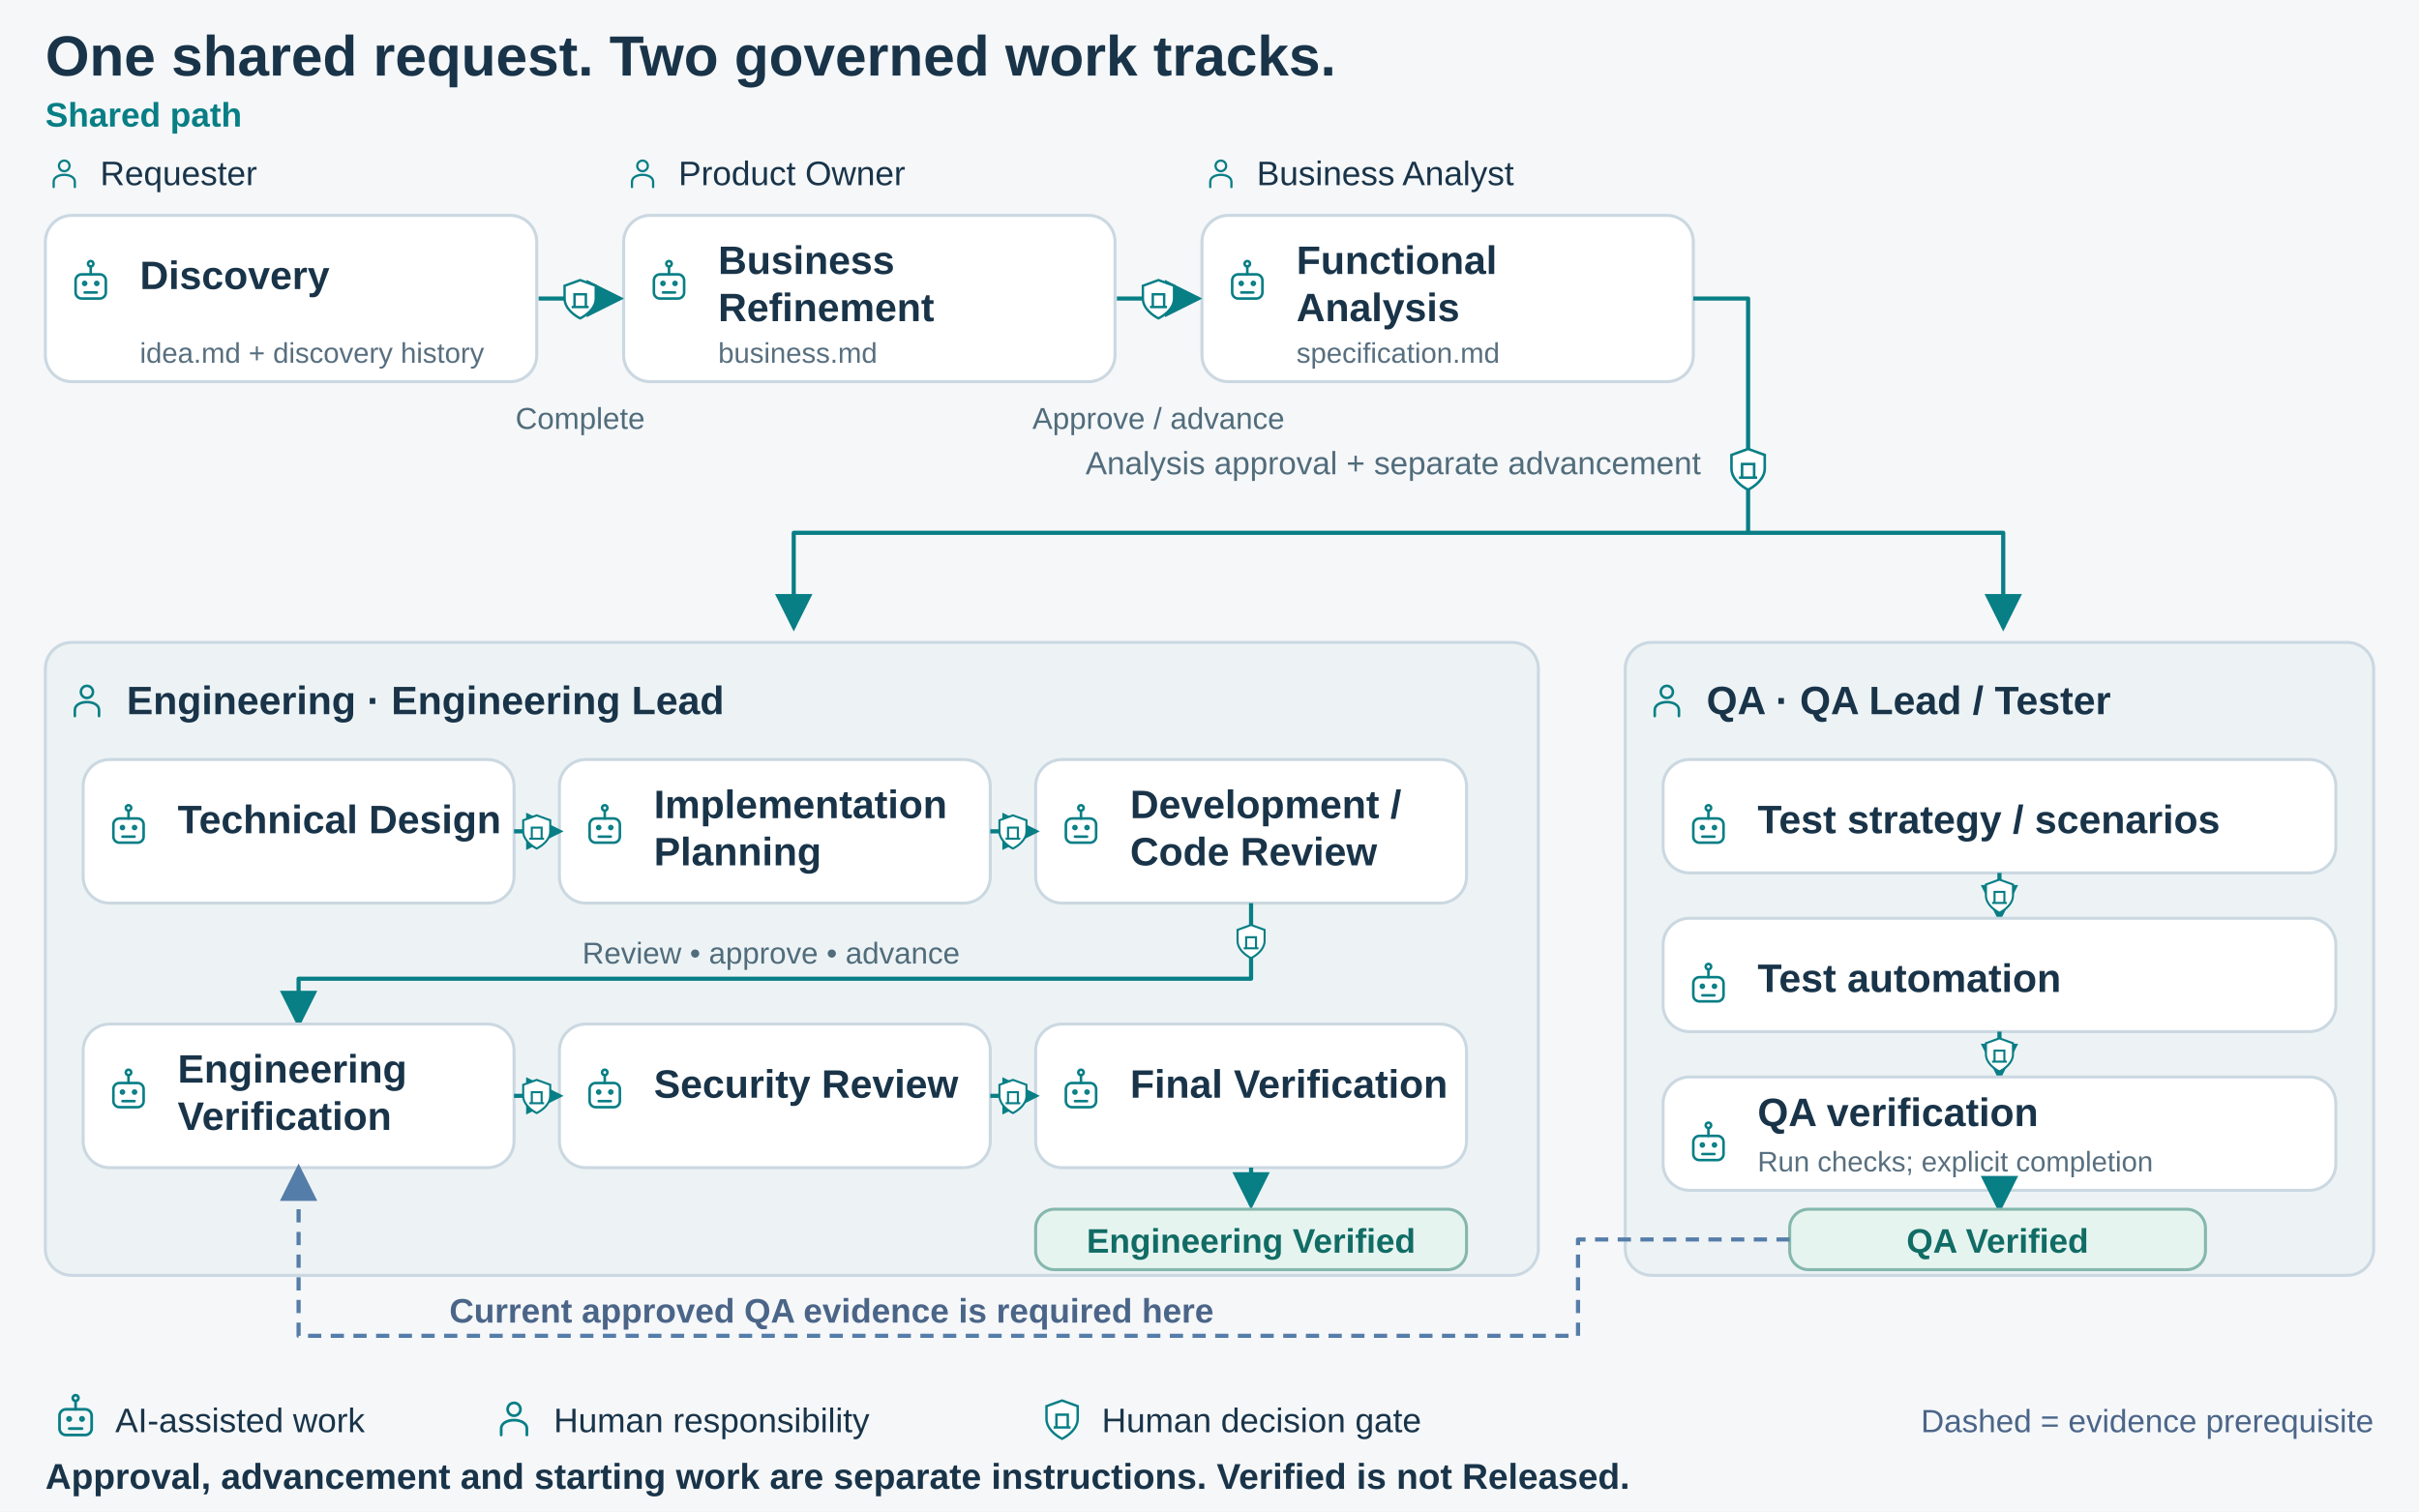
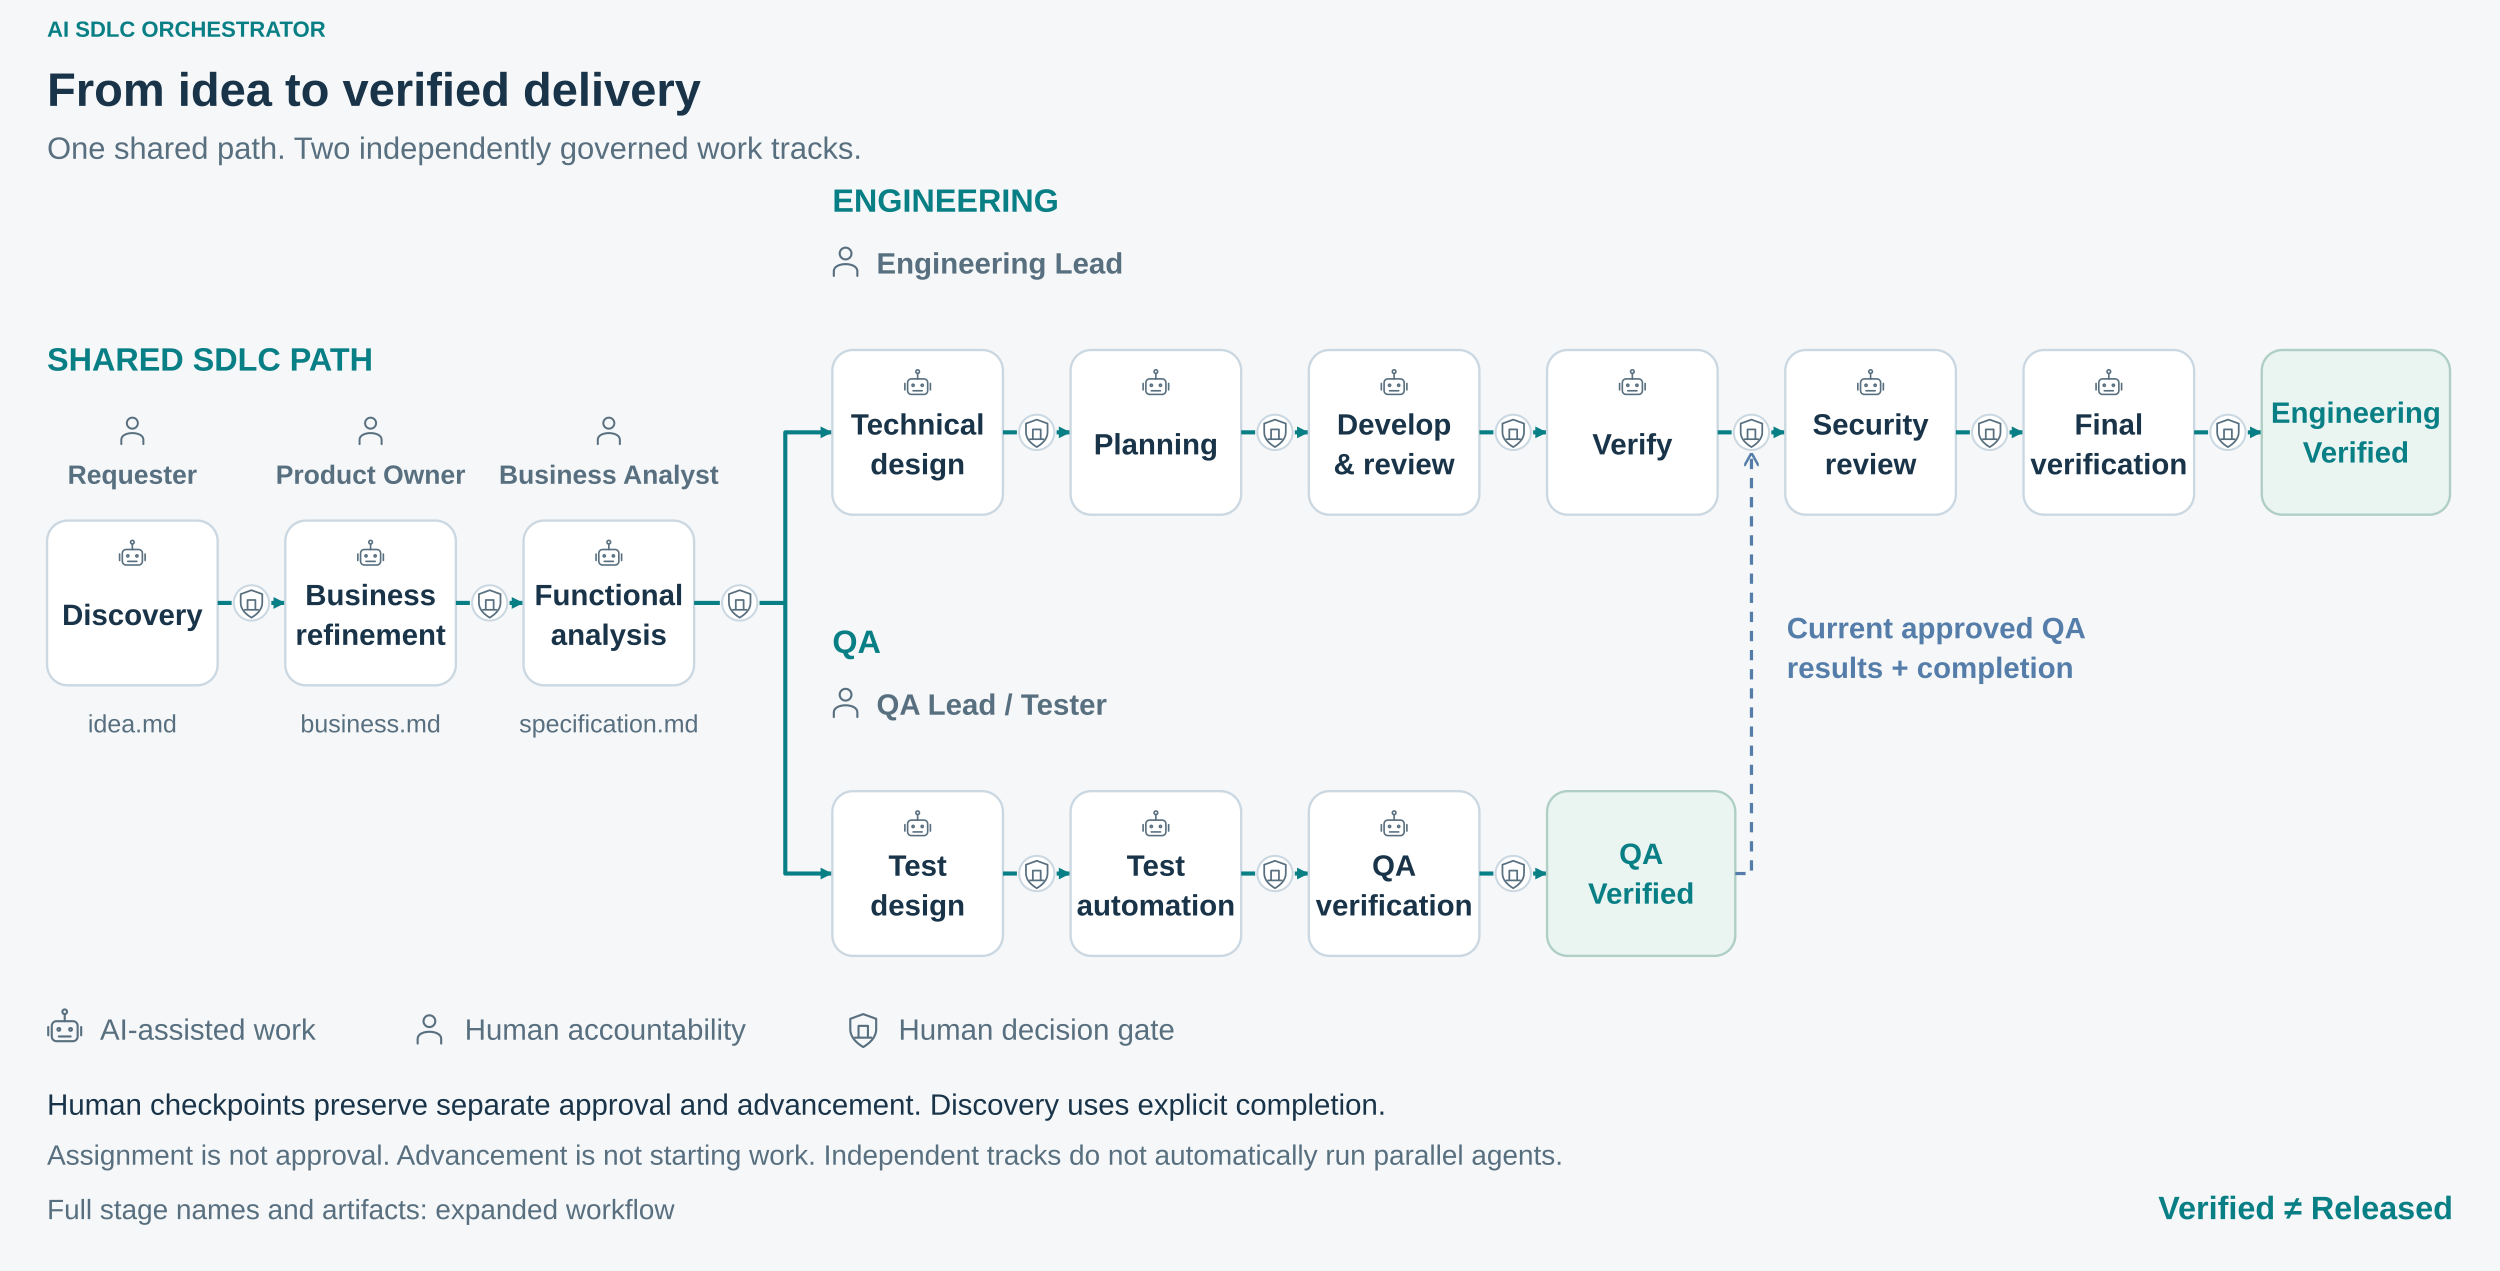
- <svg xmlns="http://www.w3.org/2000/svg" width="1280" height="800" viewBox="0 0 1280 800" role="img" aria-labelledby="title desc">
+ <svg xmlns="http://www.w3.org/2000/svg" width="1700" height="864" viewBox="0 0 1700 864" role="img" aria-labelledby="overview-title overview-desc">
  <defs>
-     <marker id="arrow" markerWidth="9" markerHeight="9" refX="8" refY="4.5" orient="auto">
-       <path d="M0 0L9 4.5L0 9Z" fill="#087e85" />
+     <marker id="overview-arrow" markerUnits="userSpaceOnUse" markerWidth="8" markerHeight="8" refX="8" refY="4" orient="auto">
+       <path d="M0 0L8 4L0 8Z" fill="#087e85" />
    </marker>
-     <marker id="evidence" markerWidth="9" markerHeight="9" refX="8" refY="4.5" orient="auto">
-       <path d="M0 0L9 4.5L0 9Z" fill="#557da9" />
+     <marker id="overview-evidence" markerUnits="userSpaceOnUse" markerWidth="9" markerHeight="10" refX="9" refY="5" orient="auto">
+       <path d="M0 0L9 5L0 10" fill="none" stroke="#557da9" stroke-width="1.7" />
    </marker>
-     <g id="robot" fill="none" stroke="currentColor" stroke-width="1.7" stroke-linecap="round">
-       <rect x="-10" y="-6" width="20" height="16" rx="4" />
-       <path d="M0 -6V-11M-4 6H4" />
-       <circle cy="-13" r="1.8" />
-       <circle cx="-4" cy="0" r="1" />
-       <circle cx="4" cy="0" r="1" />
-     </g>
-     <g id="human" fill="none" stroke="currentColor" stroke-width="1.7" stroke-linecap="round">
-       <circle cy="-6" r="4" />
-       <path d="M-8 10V6C-8 -1 8 -1 8 6V10" />
-     </g>
-     <g id="gate" stroke="#087e85" stroke-width="1.7" fill="#fff">
-       <path d="M0 -13L11 -9V0C11 7 4 12 0 14C-4 12 -11 7 -11 0V-9Z" />
-       <path d="M-4 6V-3H4V6M-6 6H6" fill="none" />
+     <g id="overview-robot" fill="none" stroke="#586f7f" stroke-width="1.8" stroke-linecap="round" stroke-linejoin="round">
+       <rect x="-11" y="-7" width="22" height="17" rx="4" />
+       <path d="M0 -7V-13M-14 -2V5M14 -2V5M-5 6H5" />
+       <circle cy="-15" r="2" />
+       <circle cx="-5" r="1.2" />
+       <circle cx="5" r="1.2" />
+     </g>
+     <g id="overview-human" fill="none" stroke="#586f7f" stroke-width="1.8" stroke-linecap="round">
+       <circle cy="-7" r="5" />
+       <path d="M-10 12V8C-10 0 10 0 10 8V12" />
+     </g>
+     <g id="overview-shield" fill="none" stroke="#586f7f" stroke-width="1.8" stroke-linecap="round" stroke-linejoin="round">
+       <path d="M0 -13L11 -9V0C11 7 5 12 0 15C-5 12 -11 7 -11 0V-9Z" />
+       <path d="M-4 7V-3H4V7M-7 7H7" />
    </g>
  </defs>
-   <rect width="1280" height="800" fill="#f5f7f9" />
-   <g font-family="Arial, Helvetica, sans-serif" fill="#193449">
-     <text x="24" y="40" font-size="30" font-weight="700" fill="#193449" text-anchor="start">One shared request. Two governed work tracks.</text>
-     <text x="24" y="67" font-size="18" font-weight="700" fill="#087e85" text-anchor="start">Shared path</text>
-     <use href="#human" transform="translate(34 92) scale(0.7)" color="#087e85" />
-     <text x="53" y="98" font-size="18" font-weight="400" fill="#193449" text-anchor="start">Requester</text>
-     <rect x="24" y="114" width="260" height="88" rx="14" fill="#fff" stroke="#cbd8e1" stroke-width="1.6" />
-     <use href="#robot" transform="translate(48 150) scale(0.8)" color="#087e85" />
-     <text x="74" y="153" font-size="21" font-weight="700" fill="#193449" text-anchor="start">Discovery</text>
-     <text x="74" y="192" font-size="15" font-weight="400" fill="#586f7f" text-anchor="start">idea.md + discovery history</text>
-     <use href="#human" transform="translate(340 92) scale(0.7)" color="#087e85" />
-     <text x="359" y="98" font-size="18" font-weight="400" fill="#193449" text-anchor="start">Product Owner</text>
-     <rect x="330" y="114" width="260" height="88" rx="14" fill="#fff" stroke="#cbd8e1" stroke-width="1.6" />
-     <use href="#robot" transform="translate(354 150) scale(0.8)" color="#087e85" />
-     <text x="380" y="145" font-size="21" font-weight="700" fill="#193449" text-anchor="start">Business</text>
-     <text x="380" y="170" font-size="21" font-weight="700" fill="#193449" text-anchor="start">Refinement</text>
-     <text x="380" y="192" font-size="15" font-weight="400" fill="#586f7f" text-anchor="start">business.md</text>
-     <use href="#human" transform="translate(646 92) scale(0.7)" color="#087e85" />
-     <text x="665" y="98" font-size="18" font-weight="400" fill="#193449" text-anchor="start">Business Analyst</text>
-     <rect x="636" y="114" width="260" height="88" rx="14" fill="#fff" stroke="#cbd8e1" stroke-width="1.6" />
-     <use href="#robot" transform="translate(660 150) scale(0.8)" color="#087e85" />
-     <text x="686" y="145" font-size="21" font-weight="700" fill="#193449" text-anchor="start">Functional</text>
-     <text x="686" y="170" font-size="21" font-weight="700" fill="#193449" text-anchor="start">Analysis</text>
-     <text x="686" y="192" font-size="15" font-weight="400" fill="#586f7f" text-anchor="start">specification.md</text>
-     <path d="M285 158H328" fill="none" stroke="#087e85" stroke-width="2.2" stroke-linejoin="round" marker-end="url(#arrow)" />
-     <use href="#gate" transform="translate(307 158) scale(0.75)" color="#087e85" />
-     <text x="307" y="227" font-size="16" font-weight="400" fill="#516c7b" text-anchor="middle">Complete</text>
-     <path d="M591 158H634" fill="none" stroke="#087e85" stroke-width="2.2" stroke-linejoin="round" marker-end="url(#arrow)" />
-     <use href="#gate" transform="translate(613 158) scale(0.75)" color="#087e85" />
-     <text x="613" y="227" font-size="16" font-weight="400" fill="#516c7b" text-anchor="middle">Approve / advance</text>
-     <path d="M896 158H925V282H420V332" fill="none" stroke="#087e85" stroke-width="2.2" stroke-linejoin="round" marker-end="url(#arrow)" />
-     <path d="M925 282H1060V332" fill="none" stroke="#087e85" stroke-width="2.2" stroke-linejoin="round" marker-end="url(#arrow)" />
-     <use href="#gate" transform="translate(925 248) scale(0.8)" color="#087e85" />
-     <text x="900" y="251" font-size="17" font-weight="400" fill="#516c7b" text-anchor="end">Analysis approval + separate advancement</text>
-     <rect x="24" y="340" width="790" height="335" rx="14" fill="#edf3f5" stroke="#cbd8e1" stroke-width="1.6" />
-     <rect x="860" y="340" width="396" height="335" rx="14" fill="#edf3f5" stroke="#cbd8e1" stroke-width="1.6" />
-     <use href="#human" transform="translate(46 371) scale(0.8)" color="#087e85" />
-     <text x="67" y="378" font-size="21" font-weight="700" fill="#193449" text-anchor="start">Engineering · Engineering Lead</text>
-     <use href="#human" transform="translate(882 371) scale(0.8)" color="#087e85" />
-     <text x="903" y="378" font-size="21" font-weight="700" fill="#193449" text-anchor="start">QA · QA Lead / Tester</text>
-     <rect x="44" y="402" width="228" height="76" rx="14" fill="#fff" stroke="#cbd8e1" stroke-width="1.6" />
-     <use href="#robot" transform="translate(68 438) scale(0.8)" color="#087e85" />
-     <text x="94" y="441" font-size="21" font-weight="700" fill="#193449" text-anchor="start">Technical Design</text>
-     <rect x="296" y="402" width="228" height="76" rx="14" fill="#fff" stroke="#cbd8e1" stroke-width="1.6" />
-     <use href="#robot" transform="translate(320 438) scale(0.8)" color="#087e85" />
-     <text x="346" y="433" font-size="21" font-weight="700" fill="#193449" text-anchor="start">Implementation</text>
-     <text x="346" y="458" font-size="21" font-weight="700" fill="#193449" text-anchor="start">Planning</text>
-     <rect x="548" y="402" width="228" height="76" rx="14" fill="#fff" stroke="#cbd8e1" stroke-width="1.6" />
-     <use href="#robot" transform="translate(572 438) scale(0.8)" color="#087e85" />
-     <text x="598" y="433" font-size="21" font-weight="700" fill="#193449" text-anchor="start">Development /</text>
-     <text x="598" y="458" font-size="21" font-weight="700" fill="#193449" text-anchor="start">Code Review</text>
-     <path d="M272 440H296" fill="none" stroke="#087e85" stroke-width="2.2" stroke-linejoin="round" marker-end="url(#arrow)" />
-     <use href="#gate" transform="translate(284 440) scale(0.65)" color="#087e85" />
-     <path d="M524 440H548" fill="none" stroke="#087e85" stroke-width="2.2" stroke-linejoin="round" marker-end="url(#arrow)" />
-     <use href="#gate" transform="translate(536 440) scale(0.65)" color="#087e85" />
-     <path d="M662 478V518H158V542" fill="none" stroke="#087e85" stroke-width="2.2" stroke-linejoin="round" marker-end="url(#arrow)" />
-     <use href="#gate" transform="translate(662 498) scale(0.65)" color="#087e85" />
-     <text x="408" y="510" font-size="16" font-weight="400" fill="#516c7b" text-anchor="middle">Review • approve • advance</text>
-     <rect x="44" y="542" width="228" height="76" rx="14" fill="#fff" stroke="#cbd8e1" stroke-width="1.6" />
-     <use href="#robot" transform="translate(68 578) scale(0.8)" color="#087e85" />
-     <text x="94" y="573" font-size="21" font-weight="700" fill="#193449" text-anchor="start">Engineering</text>
-     <text x="94" y="598" font-size="21" font-weight="700" fill="#193449" text-anchor="start">Verification</text>
-     <rect x="296" y="542" width="228" height="76" rx="14" fill="#fff" stroke="#cbd8e1" stroke-width="1.6" />
-     <use href="#robot" transform="translate(320 578) scale(0.8)" color="#087e85" />
-     <text x="346" y="581" font-size="21" font-weight="700" fill="#193449" text-anchor="start">Security Review</text>
-     <rect x="548" y="542" width="228" height="76" rx="14" fill="#fff" stroke="#cbd8e1" stroke-width="1.6" />
-     <use href="#robot" transform="translate(572 578) scale(0.8)" color="#087e85" />
-     <text x="598" y="581" font-size="21" font-weight="700" fill="#193449" text-anchor="start">Final Verification</text>
-     <path d="M272 580H296" fill="none" stroke="#087e85" stroke-width="2.2" stroke-linejoin="round" marker-end="url(#arrow)" />
-     <use href="#gate" transform="translate(284 580) scale(0.65)" color="#087e85" />
-     <path d="M524 580H548" fill="none" stroke="#087e85" stroke-width="2.2" stroke-linejoin="round" marker-end="url(#arrow)" />
-     <use href="#gate" transform="translate(536 580) scale(0.65)" color="#087e85" />
-     <path d="M662 618V638" fill="none" stroke="#087e85" stroke-width="2.2" stroke-linejoin="round" marker-end="url(#arrow)" />
-     <rect x="548" y="640" width="228" height="32" rx="10" fill="#e6f4ef" stroke="#85b7ad" stroke-width="1.6" />
-     <text x="662.0" y="663" font-size="18" font-weight="700" fill="#116c65" text-anchor="middle">Engineering Verified</text>
-     <rect x="880" y="402" width="356" height="60" rx="14" fill="#fff" stroke="#cbd8e1" stroke-width="1.6" />
-     <use href="#robot" transform="translate(904 438) scale(0.8)" color="#087e85" />
-     <text x="930" y="441" font-size="21" font-weight="700" fill="#193449" text-anchor="start">Test strategy / scenarios</text>
-     <path d="M1058 462V486" fill="none" stroke="#087e85" stroke-width="2.2" stroke-linejoin="round" marker-end="url(#arrow)" />
-     <use href="#gate" transform="translate(1058 474) scale(0.65)" color="#087e85" />
-     <rect x="880" y="486" width="356" height="60" rx="14" fill="#fff" stroke="#cbd8e1" stroke-width="1.6" />
-     <use href="#robot" transform="translate(904 522) scale(0.8)" color="#087e85" />
-     <text x="930" y="525" font-size="21" font-weight="700" fill="#193449" text-anchor="start">Test automation</text>
-     <path d="M1058 546V570" fill="none" stroke="#087e85" stroke-width="2.2" stroke-linejoin="round" marker-end="url(#arrow)" />
-     <use href="#gate" transform="translate(1058 558) scale(0.65)" color="#087e85" />
-     <rect x="880" y="570" width="356" height="60" rx="14" fill="#fff" stroke="#cbd8e1" stroke-width="1.6" />
-     <use href="#robot" transform="translate(904 606) scale(0.8)" color="#087e85" />
-     <text x="930" y="596" font-size="21" font-weight="700" fill="#193449" text-anchor="start">QA verification</text>
-     <text x="930" y="620" font-size="15" font-weight="400" fill="#586f7f" text-anchor="start">Run checks; explicit completion</text>
-     <path d="M1058 630V640" fill="none" stroke="#087e85" stroke-width="2.2" stroke-linejoin="round" marker-end="url(#arrow)" />
-     <rect x="947" y="640" width="220" height="32" rx="10" fill="#e6f4ef" stroke="#85b7ad" stroke-width="1.6" />
-     <text x="1057.0" y="663" font-size="18" font-weight="700" fill="#116c65" text-anchor="middle">QA Verified</text>
-     <path d="M947 656H835V707H158V618" fill="none" stroke="#557da9" stroke-width="2.2" stroke-linejoin="round" stroke-dasharray="7 5" marker-end="url(#evidence)" />
-     <text x="440" y="700" font-size="18" font-weight="700" fill="#4b6588" text-anchor="middle">Current approved QA evidence is required here</text>
-     <use href="#robot" transform="translate(40 751) scale(0.85)" color="#087e85" />
-     <text x="61" y="758" font-size="18" font-weight="400" fill="#193449" text-anchor="start">AI-assisted work</text>
-     <use href="#human" transform="translate(272 751) scale(0.85)" color="#087e85" />
-     <text x="293" y="758" font-size="18" font-weight="400" fill="#193449" text-anchor="start">Human responsibility</text>
-     <use href="#gate" transform="translate(562 751) scale(0.75)" color="#087e85" />
-     <text x="583" y="758" font-size="18" font-weight="400" fill="#193449" text-anchor="start">Human decision gate</text>
-     <text x="1256" y="758" font-size="17" font-weight="400" fill="#4b6588" text-anchor="end">Dashed = evidence prerequisite</text>
-     <text x="24" y="788" font-size="19" font-weight="700" fill="#193449" text-anchor="start">Approval, advancement and starting work are separate instructions. Verified is not Released.</text>
+   <rect width="1700" height="864" fill="#f5f7f9" />
+   <g font-family="Arial, Helvetica, sans-serif">
+     <text x="32" y="25" font-size="15" fill="#087e85" font-weight="700" text-anchor="start" data-kind="annotation">AI SDLC ORCHESTRATOR</text>
+     <text x="32" y="72" font-size="32" fill="#193449" font-weight="700" text-anchor="start" data-kind="annotation">From idea to verified delivery</text>
+     <text x="32" y="108" font-size="21" fill="#586f7f" font-weight="400" text-anchor="start" data-kind="annotation">One shared path. Two independently governed work tracks.</text>
+     <text x="32" y="252.0" font-size="22" fill="#087e85" font-weight="700" text-anchor="start" data-kind="annotation">SHARED SDLC PATH</text>
+     <text x="566" y="144.0" font-size="22" fill="#087e85" font-weight="700" text-anchor="start" data-kind="annotation">ENGINEERING</text>
+     <use href="#overview-human" transform="translate(575 178.0) scale(0.8)" />
+     <text x="596" y="186.0" font-size="20" fill="#586f7f" font-weight="600" text-anchor="start" data-kind="role">Engineering Lead</text>
+     <text x="566" y="444.0" font-size="22" fill="#087e85" font-weight="700" text-anchor="start" data-kind="annotation">QA</text>
+     <use href="#overview-human" transform="translate(575 478.0) scale(0.8)" />
+     <text x="596" y="486.0" font-size="20" fill="#586f7f" font-weight="600" text-anchor="start" data-kind="role">QA Lead / Tester</text>
+     <g id="overview-discovery" data-stage="discovery" data-box="32,354.0,116,112">
+       <rect x="32" y="354.0" width="116" height="112" rx="14" fill="#ffffff" stroke="#cbd8e1" stroke-width="1.6" />
+       <use href="#overview-robot" transform="translate(90.0 378.0) scale(0.62)" />
+       <text x="90.0" y="425.0" font-size="20" fill="#193449" font-weight="700" text-anchor="middle" data-kind="stage-label">Discovery</text>
+       <text x="90.0" y="498.0" font-size="17" fill="#586f7f" font-weight="400" text-anchor="middle" data-kind="artifact">idea.md</text>
+       <use href="#overview-human" transform="translate(90.0 293.0) scale(0.75)" />
+       <text x="90.0" y="329.0" font-size="18" fill="#586f7f" font-weight="600" text-anchor="middle" data-kind="role">Requester</text>
+     </g>
+     <path d="M148,410 L157.5,410" fill="none" stroke="#087e85" stroke-width="2.8" stroke-linejoin="round" data-connector="lifecycle" data-points="[[148,410],[157.5,410]]" />
+     <g data-gate="Complete Discovery">
+       <circle cx="171.0" cy="410" r="12" fill="white" stroke="#cbd8e1" stroke-width="1.4" />
+       <use href="#overview-shield" transform="translate(171.0 410) scale(0.6666667)" />
+     </g>
+     <path d="M184.5,410 L194,410" fill="none" stroke="#087e85" stroke-width="2.8" stroke-linejoin="round" data-connector="lifecycle" data-points="[[184.5,410],[194,410]]" marker-end="url(#overview-arrow)" />
+     <g id="overview-business" data-stage="business" data-box="194,354.0,116,112">
+       <rect x="194" y="354.0" width="116" height="112" rx="14" fill="#ffffff" stroke="#cbd8e1" stroke-width="1.6" />
+       <use href="#overview-robot" transform="translate(252.0 378.0) scale(0.62)" />
+       <text x="252.0" y="411.5" font-size="20" fill="#193449" font-weight="700" text-anchor="middle" data-kind="stage-label">Business</text>
+       <text x="252.0" y="438.5" font-size="20" fill="#193449" font-weight="700" text-anchor="middle" data-kind="stage-label">refinement</text>
+       <text x="252.0" y="498.0" font-size="17" fill="#586f7f" font-weight="400" text-anchor="middle" data-kind="artifact">business.md</text>
+       <use href="#overview-human" transform="translate(252.0 293.0) scale(0.75)" />
+       <text x="252.0" y="329.0" font-size="18" fill="#586f7f" font-weight="600" text-anchor="middle" data-kind="role">Product Owner</text>
+     </g>
+     <path d="M310,410 L319.5,410" fill="none" stroke="#087e85" stroke-width="2.8" stroke-linejoin="round" data-connector="lifecycle" data-points="[[310,410],[319.5,410]]" />
+     <g data-gate="Approve Business revision; then Advance Business">
+       <circle cx="333.0" cy="410" r="12" fill="white" stroke="#cbd8e1" stroke-width="1.4" />
+       <use href="#overview-shield" transform="translate(333.0 410) scale(0.6666667)" />
+     </g>
+     <path d="M346.5,410 L356,410" fill="none" stroke="#087e85" stroke-width="2.8" stroke-linejoin="round" data-connector="lifecycle" data-points="[[346.5,410],[356,410]]" marker-end="url(#overview-arrow)" />
+     <g id="overview-analysis" data-stage="analysis" data-box="356,354.0,116,112">
+       <rect x="356" y="354.0" width="116" height="112" rx="14" fill="#ffffff" stroke="#cbd8e1" stroke-width="1.6" />
+       <use href="#overview-robot" transform="translate(414.0 378.0) scale(0.62)" />
+       <text x="414.0" y="411.5" font-size="20" fill="#193449" font-weight="700" text-anchor="middle" data-kind="stage-label">Functional</text>
+       <text x="414.0" y="438.5" font-size="20" fill="#193449" font-weight="700" text-anchor="middle" data-kind="stage-label">analysis</text>
+       <text x="414.0" y="498.0" font-size="17" fill="#586f7f" font-weight="400" text-anchor="middle" data-kind="artifact">specification.md</text>
+       <use href="#overview-human" transform="translate(414.0 293.0) scale(0.75)" />
+       <text x="414.0" y="329.0" font-size="18" fill="#586f7f" font-weight="600" text-anchor="middle" data-kind="role">Business Analyst</text>
+     </g>
+     <path d="M472,410 L489.5,410" fill="none" stroke="#087e85" stroke-width="2.8" stroke-linejoin="round" data-connector="lifecycle" data-points="[[472,410],[489.5,410]]" />
+     <g data-gate="Approve Analysis revision; then Advance Analysis and create track readiness">
+       <circle cx="503.0" cy="410" r="12" fill="white" stroke="#cbd8e1" stroke-width="1.4" />
+       <use href="#overview-shield" transform="translate(503.0 410) scale(0.6666667)" />
+     </g>
+     <path d="M516.5,410 L534,410" fill="none" stroke="#087e85" stroke-width="2.8" stroke-linejoin="round" data-connector="lifecycle" data-points="[[516.5,410],[534,410]]" />
+     <path d="M534,410 L534,294 L566,294" fill="none" stroke="#087e85" stroke-width="2.8" stroke-linejoin="round" data-connector="lifecycle" data-points="[[534,410],[534,294],[566,294]]" marker-end="url(#overview-arrow)" />
+     <path d="M534,410 L534,594 L566,594" fill="none" stroke="#087e85" stroke-width="2.8" stroke-linejoin="round" data-connector="lifecycle" data-points="[[534,410],[534,594],[566,594]]" marker-end="url(#overview-arrow)" />
+     <g id="overview-design" data-stage="design" data-box="566,238.0,116,112">
+       <rect x="566" y="238.0" width="116" height="112" rx="14" fill="#ffffff" stroke="#cbd8e1" stroke-width="1.6" />
+       <use href="#overview-robot" transform="translate(624.0 262.0) scale(0.62)" />
+       <text x="624.0" y="295.5" font-size="20" fill="#193449" font-weight="700" text-anchor="middle" data-kind="stage-label">Technical</text>
+       <text x="624.0" y="322.5" font-size="20" fill="#193449" font-weight="700" text-anchor="middle" data-kind="stage-label">design</text>
+     </g>
+     <path d="M682,294 L691.5,294" fill="none" stroke="#087e85" stroke-width="2.8" stroke-linejoin="round" data-connector="lifecycle" data-points="[[682,294],[691.5,294]]" />
+     <g data-gate="Approve Design revision; then Advance Design">
+       <circle cx="705.0" cy="294" r="12" fill="white" stroke="#cbd8e1" stroke-width="1.4" />
+       <use href="#overview-shield" transform="translate(705.0 294) scale(0.6666667)" />
+     </g>
+     <path d="M718.5,294 L728,294" fill="none" stroke="#087e85" stroke-width="2.8" stroke-linejoin="round" data-connector="lifecycle" data-points="[[718.5,294],[728,294]]" marker-end="url(#overview-arrow)" />
+     <g id="overview-plan" data-stage="plan" data-box="728,238.0,116,112">
+       <rect x="728" y="238.0" width="116" height="112" rx="14" fill="#ffffff" stroke="#cbd8e1" stroke-width="1.6" />
+       <use href="#overview-robot" transform="translate(786.0 262.0) scale(0.62)" />
+       <text x="786.0" y="309.0" font-size="20" fill="#193449" font-weight="700" text-anchor="middle" data-kind="stage-label">Planning</text>
+     </g>
+     <path d="M844,294 L853.5,294" fill="none" stroke="#087e85" stroke-width="2.8" stroke-linejoin="round" data-connector="lifecycle" data-points="[[844,294],[853.5,294]]" />
+     <g data-gate="Approve Plan revision; then Advance Plan to Development readiness">
+       <circle cx="867.0" cy="294" r="12" fill="white" stroke="#cbd8e1" stroke-width="1.4" />
+       <use href="#overview-shield" transform="translate(867.0 294) scale(0.6666667)" />
+     </g>
+     <path d="M880.5,294 L890,294" fill="none" stroke="#087e85" stroke-width="2.8" stroke-linejoin="round" data-connector="lifecycle" data-points="[[880.5,294],[890,294]]" marker-end="url(#overview-arrow)" />
+     <g id="overview-code" data-stage="code" data-box="890,238.0,116,112">
+       <rect x="890" y="238.0" width="116" height="112" rx="14" fill="#ffffff" stroke="#cbd8e1" stroke-width="1.6" />
+       <use href="#overview-robot" transform="translate(948.0 262.0) scale(0.62)" />
+       <text x="948.0" y="295.5" font-size="20" fill="#193449" font-weight="700" text-anchor="middle" data-kind="stage-label">Develop</text>
+       <text x="948.0" y="322.5" font-size="20" fill="#193449" font-weight="700" text-anchor="middle" data-kind="stage-label">&amp; review</text>
+     </g>
+     <path d="M1006,294 L1015.5,294" fill="none" stroke="#087e85" stroke-width="2.8" stroke-linejoin="round" data-connector="lifecycle" data-points="[[1006,294],[1015.5,294]]" />
+     <g data-gate="Approve Code Review revision; then Advance Code to Verification">
+       <circle cx="1029.0" cy="294" r="12" fill="white" stroke="#cbd8e1" stroke-width="1.4" />
+       <use href="#overview-shield" transform="translate(1029.0 294) scale(0.6666667)" />
+     </g>
+     <path d="M1042.5,294 L1052,294" fill="none" stroke="#087e85" stroke-width="2.8" stroke-linejoin="round" data-connector="lifecycle" data-points="[[1042.5,294],[1052,294]]" marker-end="url(#overview-arrow)" />
+     <g id="overview-verification" data-stage="verification" data-box="1052,238.0,116,112">
+       <rect x="1052" y="238.0" width="116" height="112" rx="14" fill="#ffffff" stroke="#cbd8e1" stroke-width="1.6" />
+       <use href="#overview-robot" transform="translate(1110.0 262.0) scale(0.62)" />
+       <text x="1110.0" y="309.0" font-size="20" fill="#193449" font-weight="700" text-anchor="middle" data-kind="stage-label">Verify</text>
+     </g>
+     <path d="M1168,294 L1177.5,294" fill="none" stroke="#087e85" stroke-width="2.8" stroke-linejoin="round" data-connector="lifecycle" data-points="[[1168,294],[1177.5,294]]" />
+     <g data-gate="Advance Verification with current completed QA evidence">
+       <circle cx="1191.0" cy="294" r="12" fill="white" stroke="#cbd8e1" stroke-width="1.4" />
+       <use href="#overview-shield" transform="translate(1191.0 294) scale(0.6666667)" />
+     </g>
+     <path d="M1204.5,294 L1214,294" fill="none" stroke="#087e85" stroke-width="2.8" stroke-linejoin="round" data-connector="lifecycle" data-points="[[1204.5,294],[1214,294]]" marker-end="url(#overview-arrow)" />
+     <g id="overview-security" data-stage="security" data-box="1214,238.0,116,112">
+       <rect x="1214" y="238.0" width="116" height="112" rx="14" fill="#ffffff" stroke="#cbd8e1" stroke-width="1.6" />
+       <use href="#overview-robot" transform="translate(1272.0 262.0) scale(0.62)" />
+       <text x="1272.0" y="295.5" font-size="20" fill="#193449" font-weight="700" text-anchor="middle" data-kind="stage-label">Security</text>
+       <text x="1272.0" y="322.5" font-size="20" fill="#193449" font-weight="700" text-anchor="middle" data-kind="stage-label">review</text>
+     </g>
+     <path d="M1330,294 L1339.5,294" fill="none" stroke="#087e85" stroke-width="2.8" stroke-linejoin="round" data-connector="lifecycle" data-points="[[1330,294],[1339.5,294]]" />
+     <g data-gate="Advance after current Security Review and resolved findings">
+       <circle cx="1353.0" cy="294" r="12" fill="white" stroke="#cbd8e1" stroke-width="1.4" />
+       <use href="#overview-shield" transform="translate(1353.0 294) scale(0.6666667)" />
+     </g>
+     <path d="M1366.5,294 L1376,294" fill="none" stroke="#087e85" stroke-width="2.8" stroke-linejoin="round" data-connector="lifecycle" data-points="[[1366.5,294],[1376,294]]" marker-end="url(#overview-arrow)" />
+     <g id="overview-final" data-stage="final" data-box="1376,238.0,116,112">
+       <rect x="1376" y="238.0" width="116" height="112" rx="14" fill="#ffffff" stroke="#cbd8e1" stroke-width="1.6" />
+       <use href="#overview-robot" transform="translate(1434.0 262.0) scale(0.62)" />
+       <text x="1434.0" y="295.5" font-size="20" fill="#193449" font-weight="700" text-anchor="middle" data-kind="stage-label">Final</text>
+       <text x="1434.0" y="322.5" font-size="20" fill="#193449" font-weight="700" text-anchor="middle" data-kind="stage-label">verification</text>
+     </g>
+     <path d="M1492,294 L1501.5,294" fill="none" stroke="#087e85" stroke-width="2.8" stroke-linejoin="round" data-connector="lifecycle" data-points="[[1492,294],[1501.5,294]]" />
+     <g data-gate="Explicitly finalize Engineering">
+       <circle cx="1515.0" cy="294" r="12" fill="white" stroke="#cbd8e1" stroke-width="1.4" />
+       <use href="#overview-shield" transform="translate(1515.0 294) scale(0.6666667)" />
+     </g>
+     <path d="M1528.5,294 L1538,294" fill="none" stroke="#087e85" stroke-width="2.8" stroke-linejoin="round" data-connector="lifecycle" data-points="[[1528.5,294],[1538,294]]" marker-end="url(#overview-arrow)" />
+     <g id="overview-engineering-verified" data-stage="engineering-verified" data-box="1538,238.0,128,112">
+       <rect x="1538" y="238.0" width="128" height="112" rx="14" fill="#eaf4f1" stroke="#afcec4" stroke-width="1.6" />
+       <text x="1602.0" y="287.5" font-size="20" fill="#087e85" font-weight="700" text-anchor="middle" data-kind="stage-label">Engineering</text>
+       <text x="1602.0" y="314.5" font-size="20" fill="#087e85" font-weight="700" text-anchor="middle" data-kind="stage-label">Verified</text>
+     </g>
+     <g id="overview-strategy" data-stage="strategy" data-box="566,538.0,116,112">
+       <rect x="566" y="538.0" width="116" height="112" rx="14" fill="#ffffff" stroke="#cbd8e1" stroke-width="1.6" />
+       <use href="#overview-robot" transform="translate(624.0 562.0) scale(0.62)" />
+       <text x="624.0" y="595.5" font-size="20" fill="#193449" font-weight="700" text-anchor="middle" data-kind="stage-label">Test</text>
+       <text x="624.0" y="622.5" font-size="20" fill="#193449" font-weight="700" text-anchor="middle" data-kind="stage-label">design</text>
+     </g>
+     <path d="M682,594 L691.5,594" fill="none" stroke="#087e85" stroke-width="2.8" stroke-linejoin="round" data-connector="lifecycle" data-points="[[682,594],[691.5,594]]" />
+     <g data-gate="Approve strategy and scenarios; then Advance QA design">
+       <circle cx="705.0" cy="594" r="12" fill="white" stroke="#cbd8e1" stroke-width="1.4" />
+       <use href="#overview-shield" transform="translate(705.0 594) scale(0.6666667)" />
+     </g>
+     <path d="M718.5,594 L728,594" fill="none" stroke="#087e85" stroke-width="2.8" stroke-linejoin="round" data-connector="lifecycle" data-points="[[718.5,594],[728,594]]" marker-end="url(#overview-arrow)" />
+     <g id="overview-automation" data-stage="automation" data-box="728,538.0,116,112">
+       <rect x="728" y="538.0" width="116" height="112" rx="14" fill="#ffffff" stroke="#cbd8e1" stroke-width="1.6" />
+       <use href="#overview-robot" transform="translate(786.0 562.0) scale(0.62)" />
+       <text x="786.0" y="595.5" font-size="20" fill="#193449" font-weight="700" text-anchor="middle" data-kind="stage-label">Test</text>
+       <text x="786.0" y="622.5" font-size="20" fill="#193449" font-weight="700" text-anchor="middle" data-kind="stage-label">automation</text>
+     </g>
+     <path d="M844,594 L853.5,594" fill="none" stroke="#087e85" stroke-width="2.8" stroke-linejoin="round" data-connector="lifecycle" data-points="[[844,594],[853.5,594]]" />
+     <g data-gate="Approve QA automation; then Advance QA to Verification readiness">
+       <circle cx="867.0" cy="594" r="12" fill="white" stroke="#cbd8e1" stroke-width="1.4" />
+       <use href="#overview-shield" transform="translate(867.0 594) scale(0.6666667)" />
+     </g>
+     <path d="M880.5,594 L890,594" fill="none" stroke="#087e85" stroke-width="2.8" stroke-linejoin="round" data-connector="lifecycle" data-points="[[880.5,594],[890,594]]" marker-end="url(#overview-arrow)" />
+     <g id="overview-qa-verification" data-stage="qa-verification" data-box="890,538.0,116,112">
+       <rect x="890" y="538.0" width="116" height="112" rx="14" fill="#ffffff" stroke="#cbd8e1" stroke-width="1.6" />
+       <use href="#overview-robot" transform="translate(948.0 562.0) scale(0.62)" />
+       <text x="948.0" y="595.5" font-size="20" fill="#193449" font-weight="700" text-anchor="middle" data-kind="stage-label">QA</text>
+       <text x="948.0" y="622.5" font-size="20" fill="#193449" font-weight="700" text-anchor="middle" data-kind="stage-label">verification</text>
+     </g>
+     <path d="M1006,594 L1015.5,594" fill="none" stroke="#087e85" stroke-width="2.8" stroke-linejoin="round" data-connector="lifecycle" data-points="[[1006,594],[1015.5,594]]" />
+     <g data-gate="Explicitly complete QA after current passing checks">
+       <circle cx="1029.0" cy="594" r="12" fill="white" stroke="#cbd8e1" stroke-width="1.4" />
+       <use href="#overview-shield" transform="translate(1029.0 594) scale(0.6666667)" />
+     </g>
+     <path d="M1042.5,594 L1052,594" fill="none" stroke="#087e85" stroke-width="2.8" stroke-linejoin="round" data-connector="lifecycle" data-points="[[1042.5,594],[1052,594]]" marker-end="url(#overview-arrow)" />
+     <g id="overview-qa-verified" data-stage="qa-verified" data-box="1052,538.0,128,112">
+       <rect x="1052" y="538.0" width="128" height="112" rx="14" fill="#eaf4f1" stroke="#afcec4" stroke-width="1.6" />
+       <text x="1116.0" y="587.5" font-size="20" fill="#087e85" font-weight="700" text-anchor="middle" data-kind="stage-label">QA</text>
+       <text x="1116.0" y="614.5" font-size="20" fill="#087e85" font-weight="700" text-anchor="middle" data-kind="stage-label">Verified</text>
+     </g>
+     <path d="M1180,594 L1191.0,594 L1191.0,308" fill="none" stroke="#557da9" stroke-width="2.2" stroke-linejoin="round" data-connector="evidence" data-points="[[1180,594],[1191.0,594],[1191.0,308]]" stroke-dasharray="7 6" marker-end="url(#overview-evidence)" />
+     <text x="1215.0" y="434.0" font-size="20" fill="#557da9" font-weight="600" text-anchor="start" data-kind="annotation">Current approved QA</text>
+     <text x="1215.0" y="461.0" font-size="20" fill="#557da9" font-weight="600" text-anchor="start" data-kind="annotation">results + completion</text>
+     <use href="#overview-robot" transform="translate(44 700) scale(0.8)" />
+     <text x="68" y="707" font-size="20" fill="#586f7f" font-weight="400" text-anchor="start" data-kind="annotation">AI-assisted work</text>
+     <use href="#overview-human" transform="translate(292 700) scale(0.8)" />
+     <text x="316" y="707" font-size="20" fill="#586f7f" font-weight="400" text-anchor="start" data-kind="annotation">Human accountability</text>
+     <use href="#overview-shield" transform="translate(587 700) scale(0.8)" />
+     <text x="611" y="707" font-size="20" fill="#586f7f" font-weight="400" text-anchor="start" data-kind="annotation">Human decision gate</text>
+     <text x="32" y="758" font-size="20" fill="#193449" font-weight="400" text-anchor="start" data-kind="annotation">Human checkpoints preserve separate approval and advancement. Discovery uses explicit completion.</text>
+     <text x="32" y="792" font-size="19" fill="#586f7f" font-weight="400" text-anchor="start" data-kind="annotation">Assignment is not approval. Advancement is not starting work. Independent tracks do not automatically run parallel agents.</text>
+     <text x="1668" y="829" font-size="22" fill="#087e85" font-weight="700" text-anchor="end" data-kind="annotation">Verified ≠ Released</text>
+     <text x="32" y="829" font-size="19" fill="#586f7f" font-weight="400" text-anchor="start" data-kind="annotation">Full stage names and artifacts: expanded workflow</text>
  </g>
</svg>
